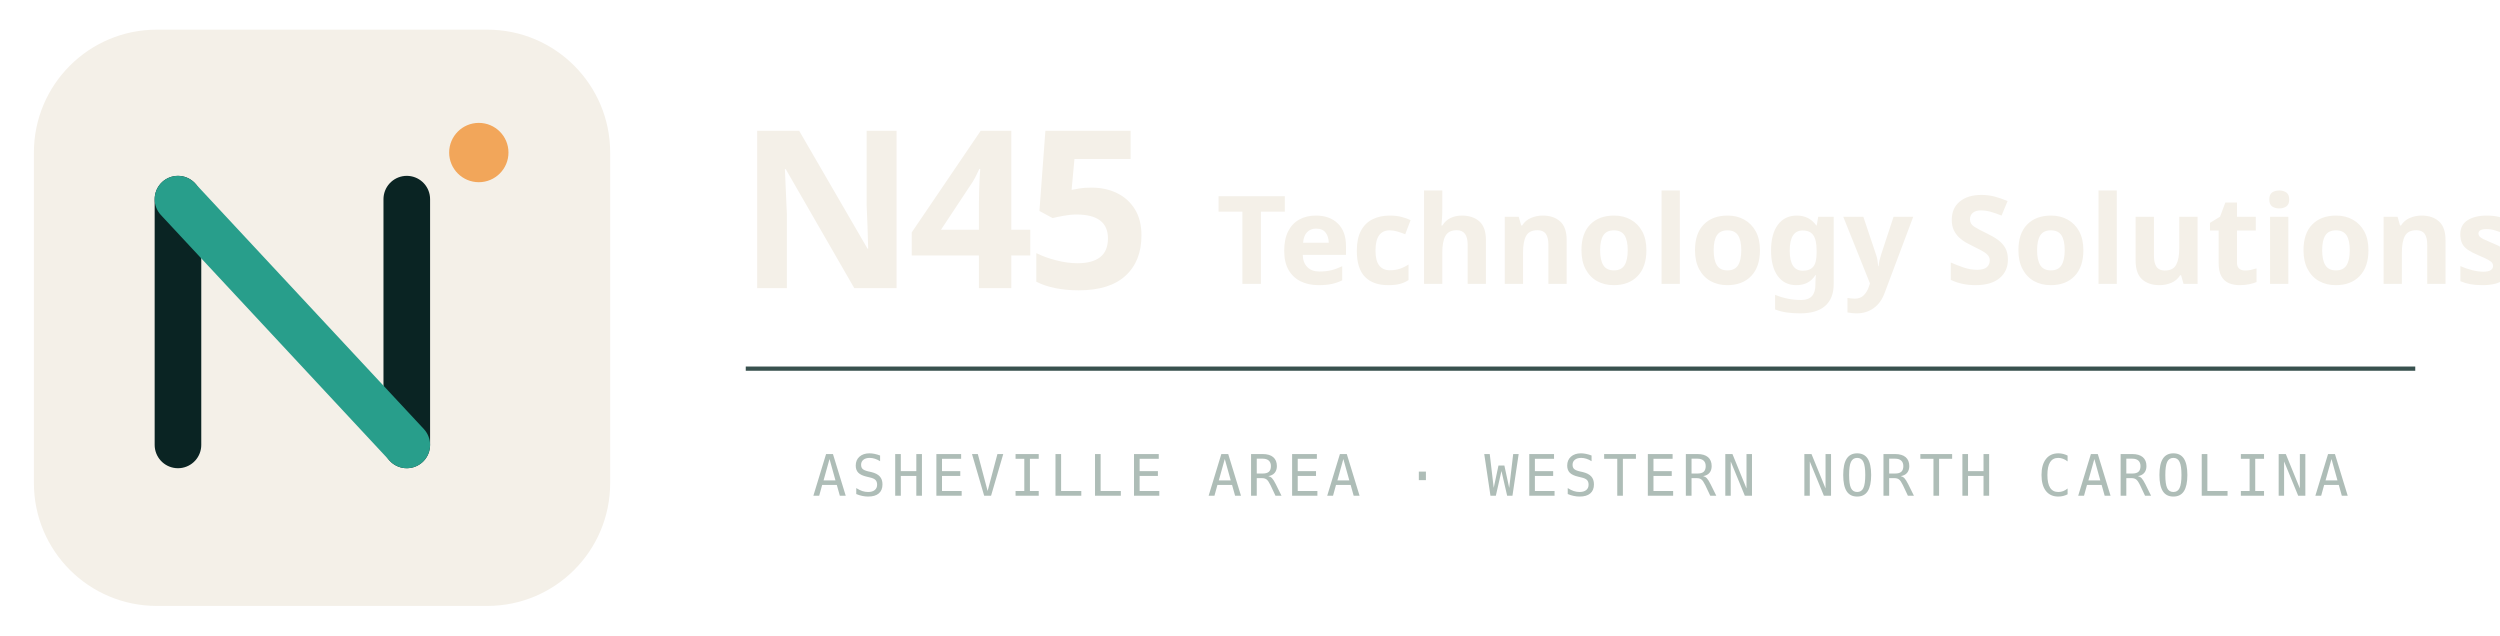
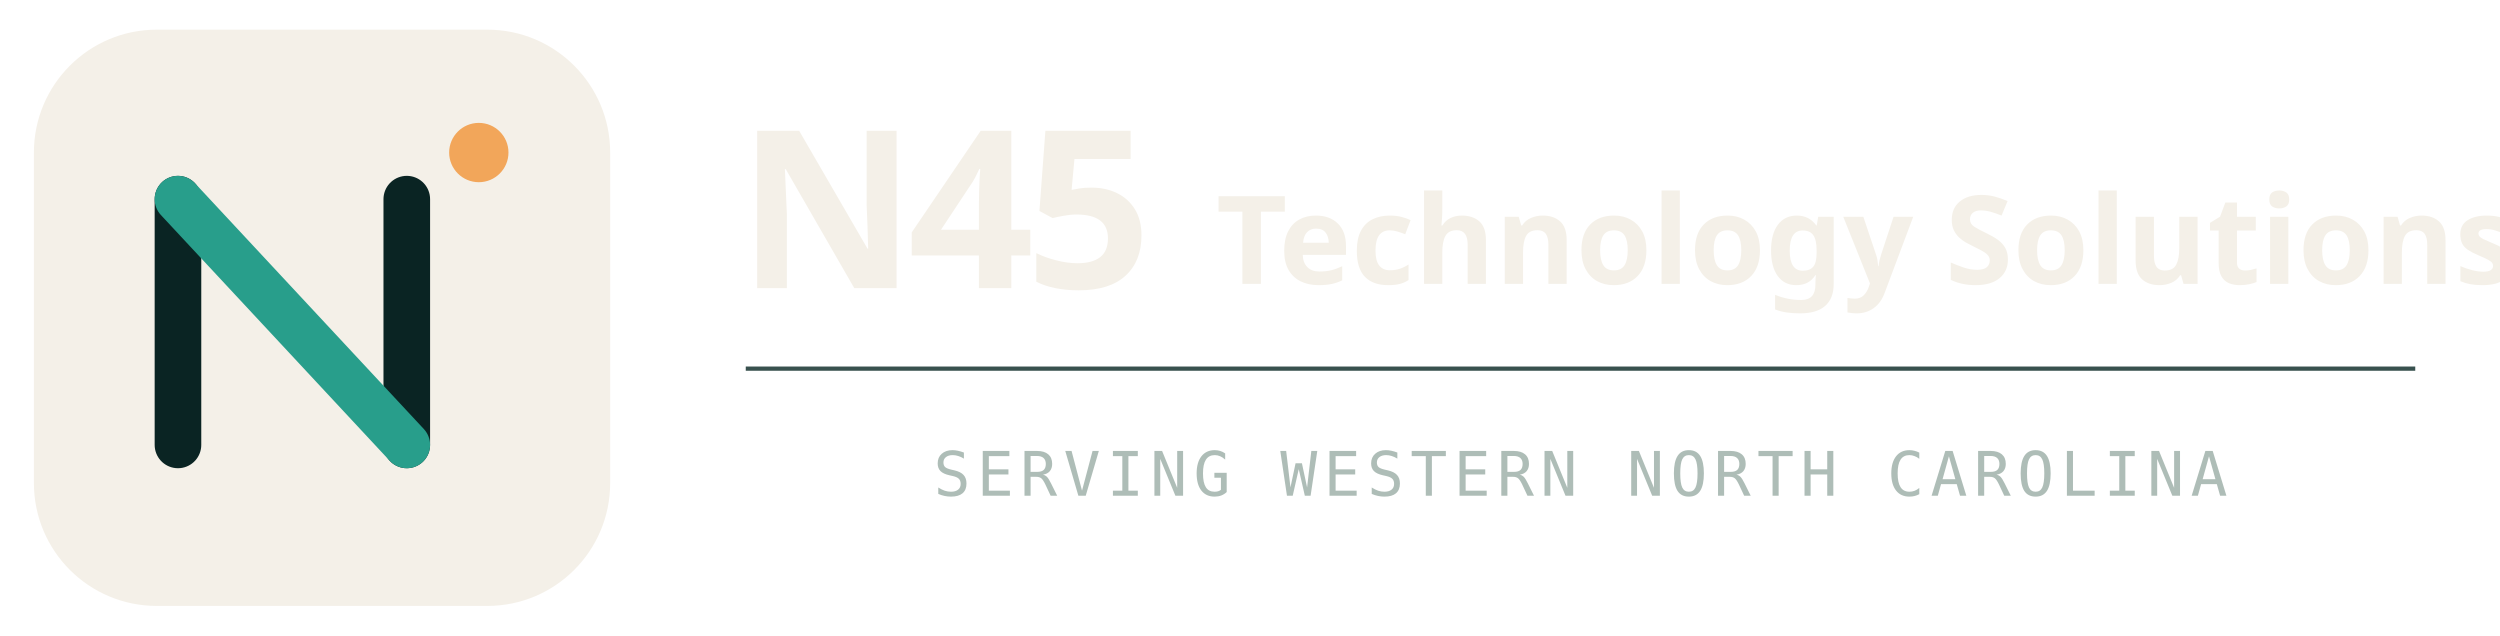
<svg xmlns="http://www.w3.org/2000/svg" viewBox="0 0 590 150" role="img" aria-labelledby="title desc">
  <g transform="translate(8 7)">
    <rect width="136" height="136" rx="29" fill="#f4f0e8" />
    <path d="M34 98V40M88 98V40" fill="none" stroke="#0a2423" stroke-width="11" stroke-linecap="round" />
    <path d="M34 40l54 58" fill="none" stroke="#289e8b" stroke-width="11" stroke-linecap="round" />
    <circle cx="105" cy="29" r="7" fill="#f2a65a" />
  </g>
  <text x="174" y="68" fill="#f4f0e8" font-family="Manrope, Segoe UI, sans-serif" font-size="52" font-weight="800" letter-spacing="-2">N45</text>
  <text x="287" y="67" fill="#f4f0e8" font-family="Manrope, Segoe UI, sans-serif" font-size="29" font-weight="700">Technology Solutions</text>
  <path d="M176 87h394" stroke="#38514e" stroke-width="1" />
-   <text x="373" y="117" fill="#aebdb7" font-family="IBM Plex Mono, Consolas, monospace" font-size="13.5" font-weight="500" letter-spacing="1.2" text-anchor="middle">ASHEVILLE AREA · WESTERN NORTH CAROLINA</text>
+   <text x="373" y="117" fill="#aebdb7" font-family="IBM Plex Mono, Consolas, monospace" font-size="14.5" font-weight="500" letter-spacing="1.5" text-anchor="middle">SERVING WESTERN NORTH CAROLINA</text>
</svg>
